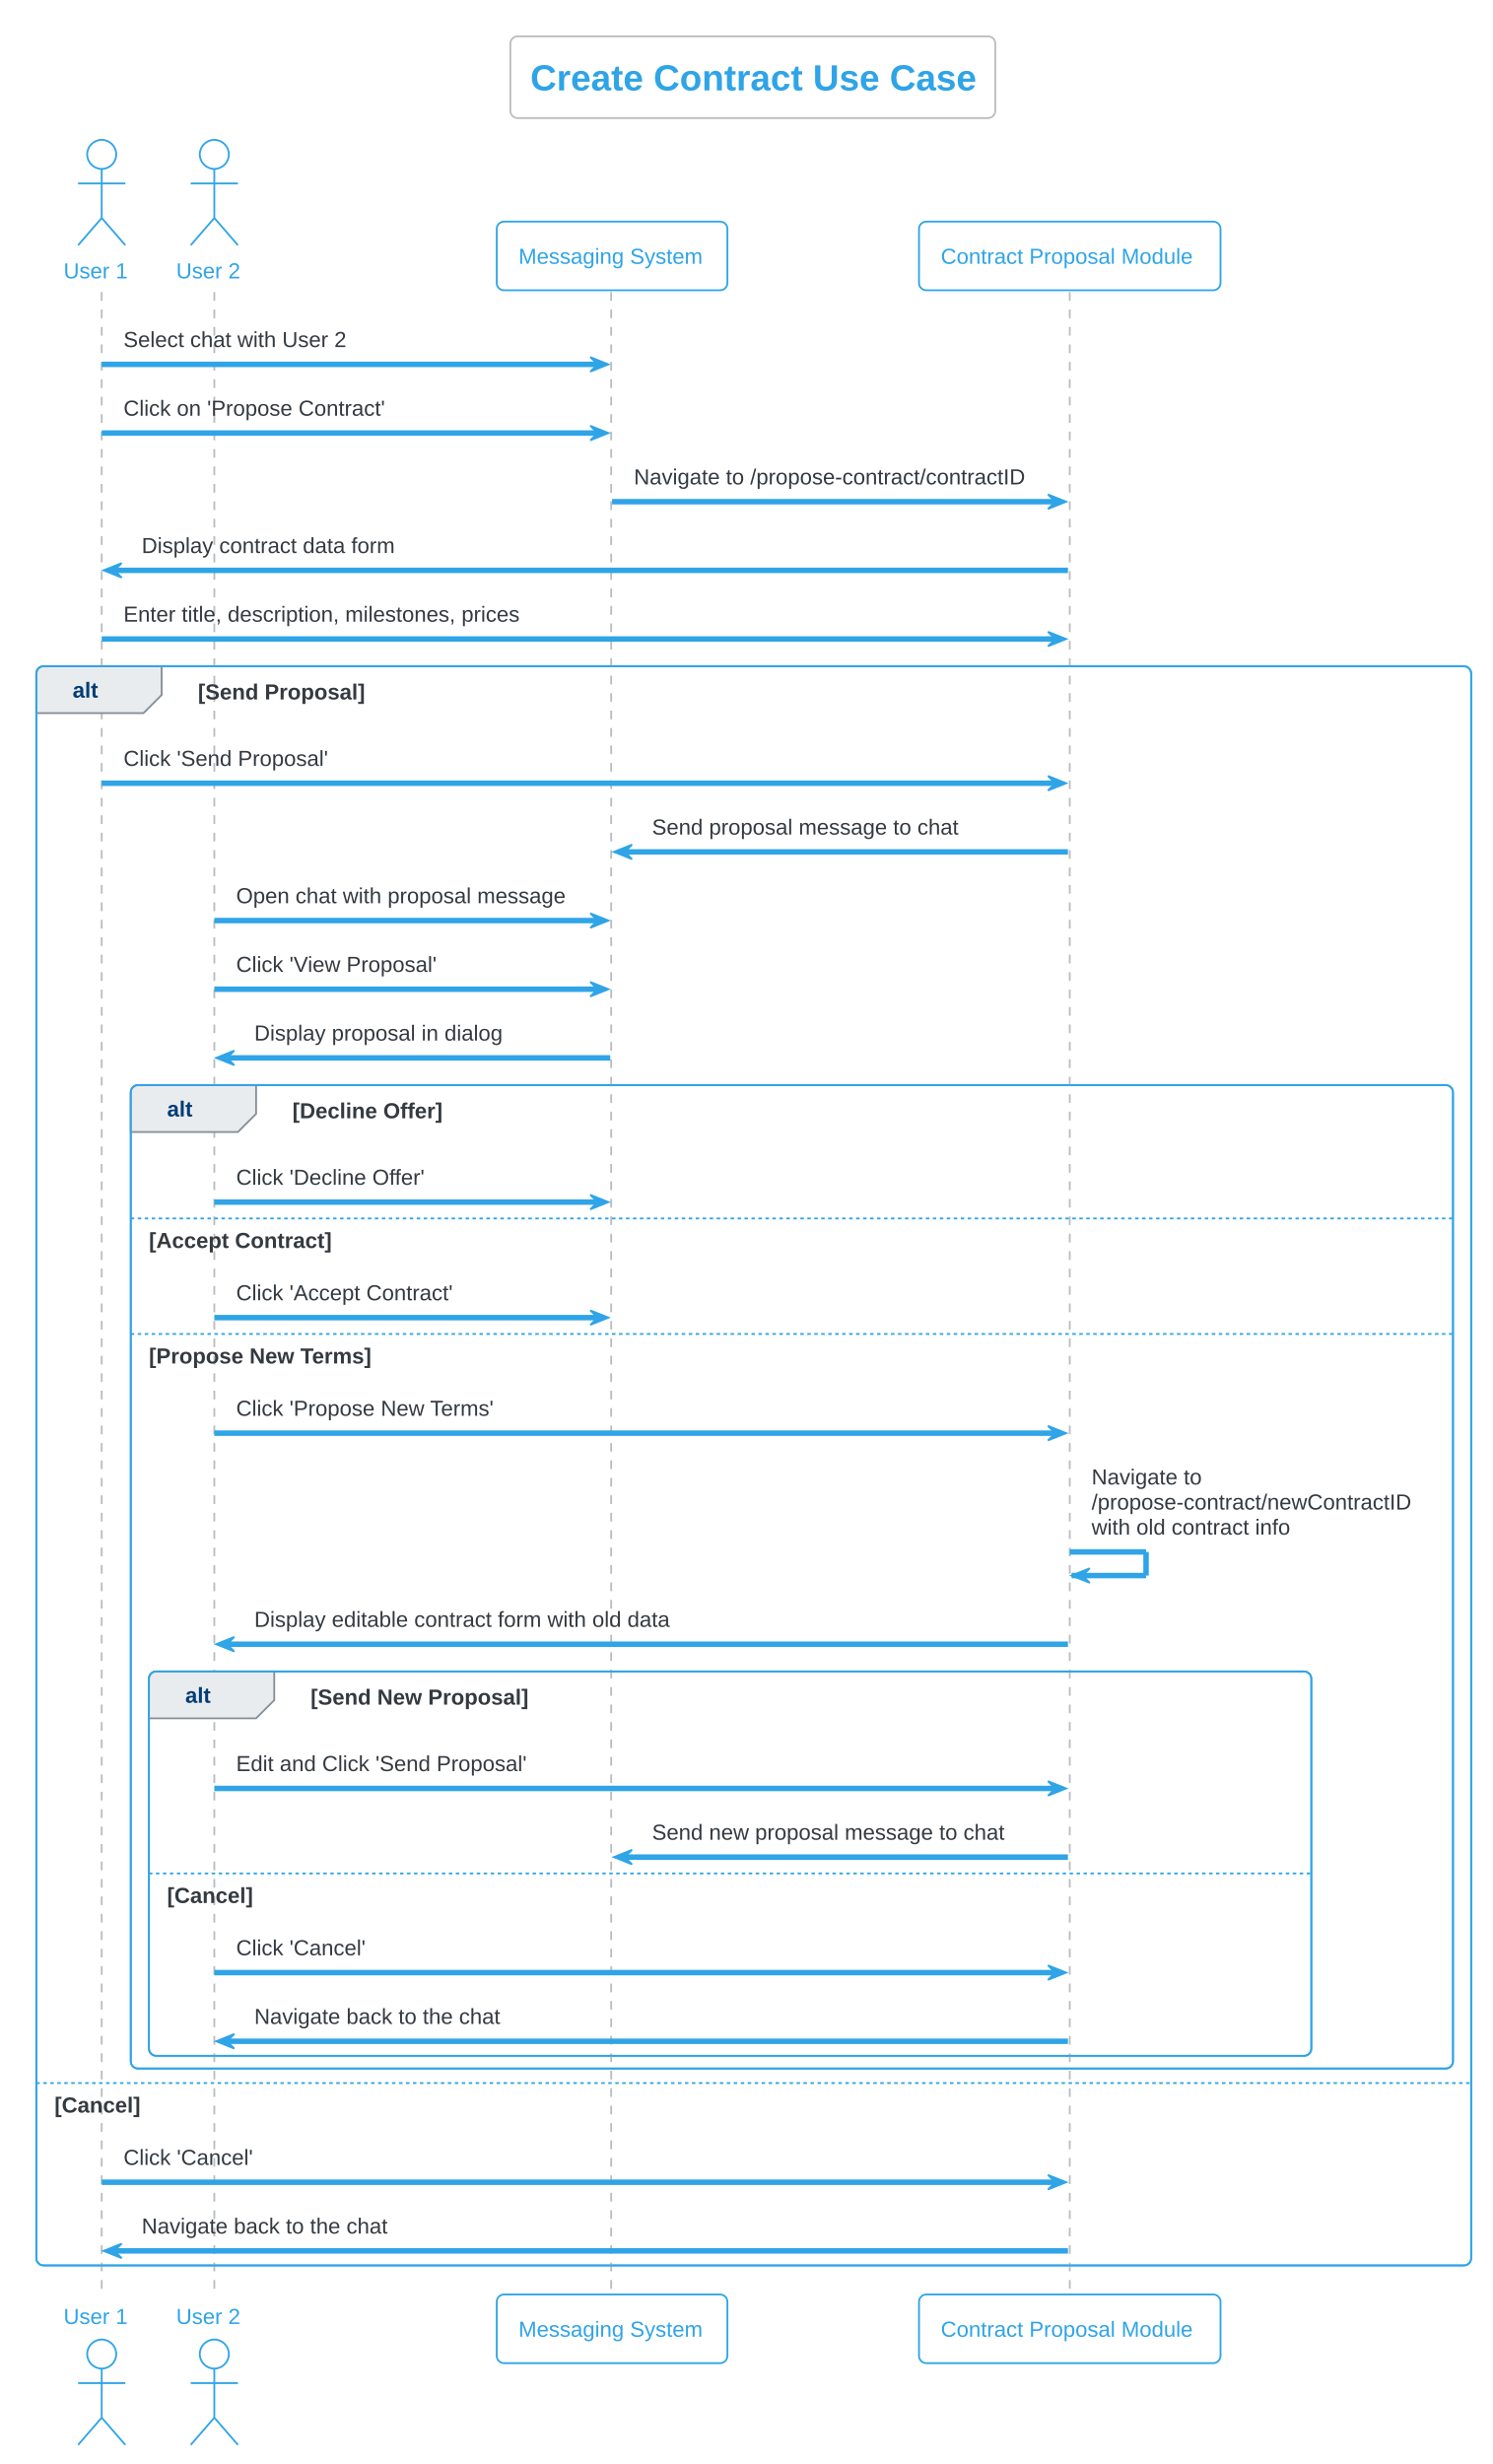
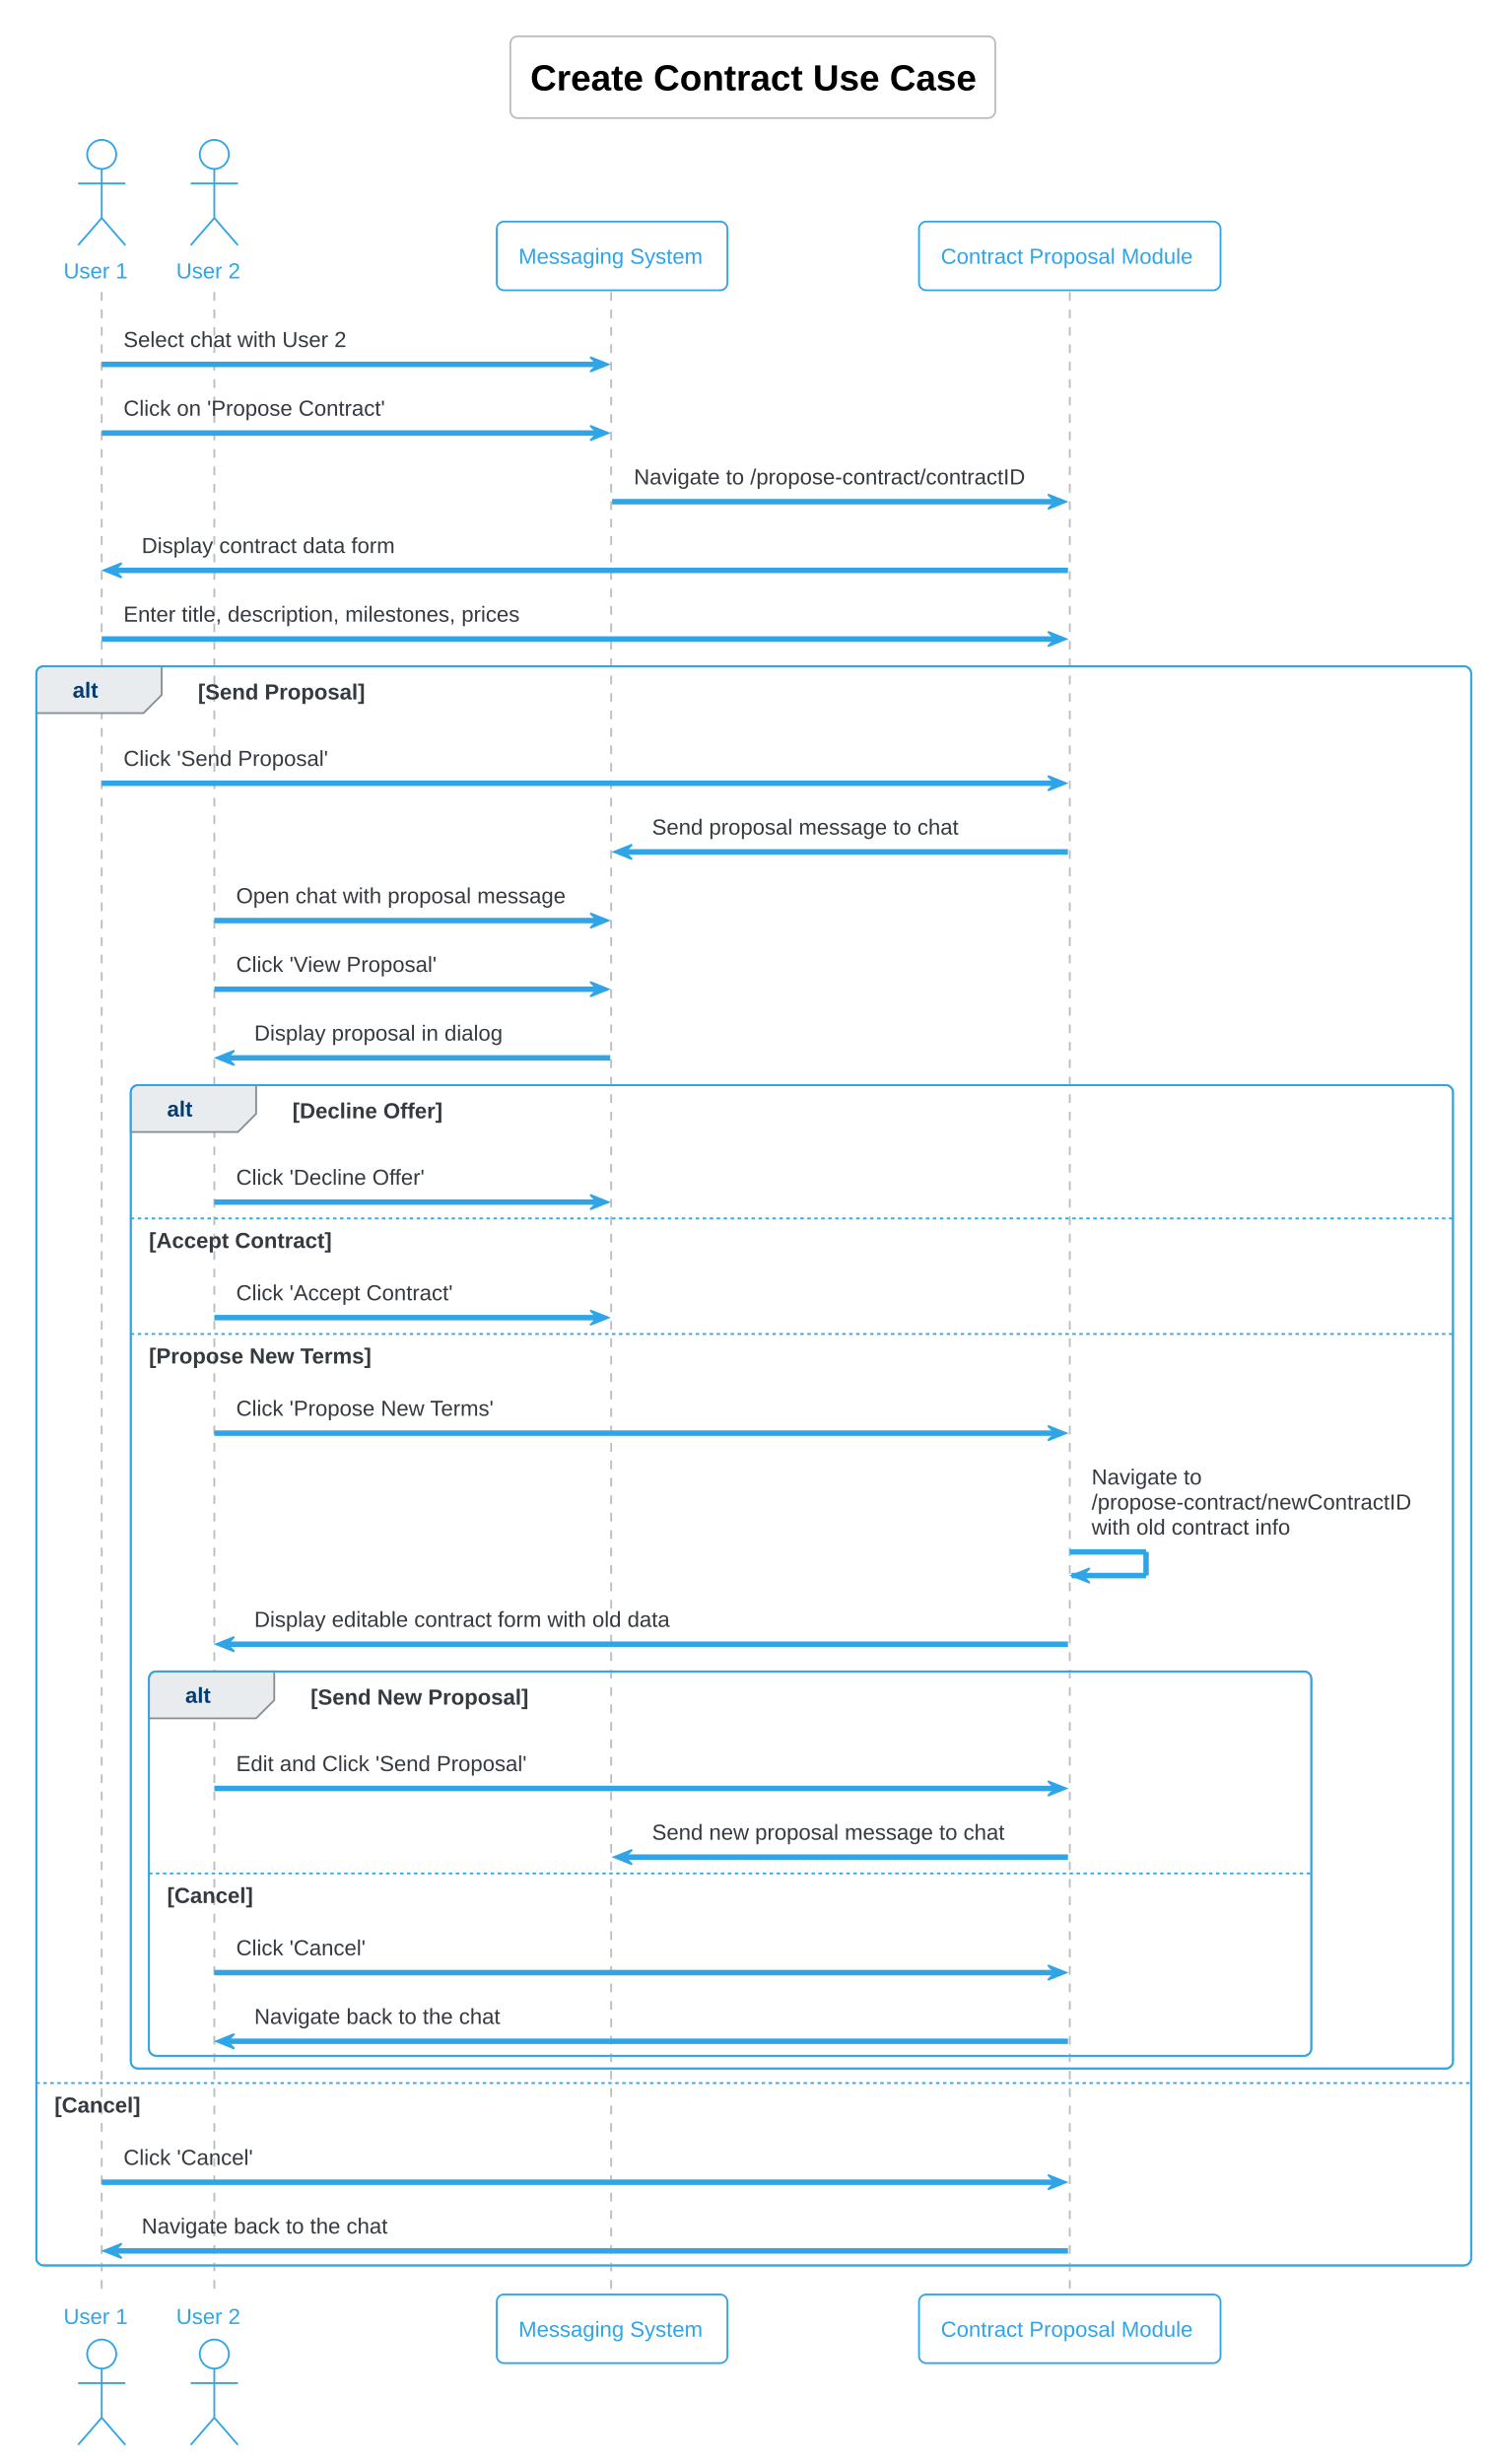
<svg xmlns="http://www.w3.org/2000/svg" contentStyleType="text/css" height="1413.542px" preserveAspectRatio="none" style="width:856px;height:1413px;background:#FFFFFF;" version="1.1" viewBox="0 0 856 1413" width="856.25px" zoomAndPan="magnify">
  <defs />
  <g>
    <rect fill="none" height="46.873" id="_title" rx="4.167" ry="4.167" style="stroke:#BABDBF;stroke-width:1.042;" width="278.125" x="292.708" y="20.833" />
-     <text fill="#2FA4E7" font-family="Arial" font-size="20.833" font-weight="bold" lengthAdjust="spacing" textLength="255.208" x="304.167" y="51.833">Create Contract Use Case</text>
+     <text fill="#000000" font-family="Arial" font-size="20.833" font-weight="bold" lengthAdjust="spacing" textLength="255.208" x="304.167" y="51.833">Create Contract Use Case</text>
    <rect fill="none" height="917.049" rx="4.167" ry="4.167" style="stroke:#2FA4E7;stroke-width:1.042;" width="822.917" x="20.833" y="382.074" />
    <rect fill="none" height="563.936" rx="4.167" ry="4.167" style="stroke:#2FA4E7;stroke-width:1.042;" width="758.333" x="75" y="622.274" />
    <rect fill="none" height="220.408" rx="4.167" ry="4.167" style="stroke:#2FA4E7;stroke-width:1.042;" width="666.667" x="85.417" y="958.51" />
    <line style="stroke:#BABDBF;stroke-width:1.042;stroke-dasharray:5.0,5.0;" x1="58.333" x2="58.333" y1="167.497" y2="1316.832" />
    <line style="stroke:#BABDBF;stroke-width:1.042;stroke-dasharray:5.0,5.0;" x1="122.917" x2="122.917" y1="167.497" y2="1316.832" />
    <line style="stroke:#BABDBF;stroke-width:1.042;stroke-dasharray:5.0,5.0;" x1="350.521" x2="350.521" y1="167.497" y2="1316.832" />
    <line style="stroke:#BABDBF;stroke-width:1.042;stroke-dasharray:5.0,5.0;" x1="613.542" x2="613.542" y1="167.497" y2="1316.832" />
    <text fill="#2FA4E7" font-family="Arial" font-size="12.5" lengthAdjust="spacing" textLength="37.5" x="36.458" y="159.639">User 1</text>
    <ellipse cx="58.333" cy="88.54" fill="none" rx="8.333" ry="8.333" style="stroke:#2FA4E7;stroke-width:1.042;" />
    <path d="M58.333,96.873 L58.333,124.998 M44.792,105.206 L71.875,105.206 M58.333,124.998 L44.792,140.623 M58.333,124.998 L71.875,140.623 " fill="none" style="stroke:#2FA4E7;stroke-width:1.042;" />
    <text fill="#2FA4E7" font-family="Arial" font-size="12.5" lengthAdjust="spacing" textLength="37.5" x="36.458" y="1332.723">User 1</text>
    <ellipse cx="58.333" cy="1349.955" fill="none" rx="8.333" ry="8.333" style="stroke:#2FA4E7;stroke-width:1.042;" />
    <path d="M58.333,1358.289 L58.333,1386.414 M44.792,1366.622 L71.875,1366.622 M58.333,1386.414 L44.792,1402.039 M58.333,1386.414 L71.875,1402.039 " fill="none" style="stroke:#2FA4E7;stroke-width:1.042;" />
    <text fill="#2FA4E7" font-family="Arial" font-size="12.5" lengthAdjust="spacing" textLength="37.5" x="101.042" y="159.639">User 2</text>
    <ellipse cx="122.917" cy="88.54" fill="none" rx="8.333" ry="8.333" style="stroke:#2FA4E7;stroke-width:1.042;" />
    <path d="M122.917,96.873 L122.917,124.998 M109.375,105.206 L136.458,105.206 M122.917,124.998 L109.375,140.623 M122.917,124.998 L136.458,140.623 " fill="none" style="stroke:#2FA4E7;stroke-width:1.042;" />
    <text fill="#2FA4E7" font-family="Arial" font-size="12.5" lengthAdjust="spacing" textLength="37.5" x="101.042" y="1332.723">User 2</text>
    <ellipse cx="122.917" cy="1349.955" fill="none" rx="8.333" ry="8.333" style="stroke:#2FA4E7;stroke-width:1.042;" />
    <path d="M122.917,1358.289 L122.917,1386.414 M109.375,1366.622 L136.458,1366.622 M122.917,1386.414 L109.375,1402.039 M122.917,1386.414 L136.458,1402.039 " fill="none" style="stroke:#2FA4E7;stroke-width:1.042;" />
    <rect fill="none" height="39.374" rx="4.167" ry="4.167" style="stroke:#2FA4E7;stroke-width:1.042;" width="132.292" x="284.896" y="127.081" />
    <text fill="#2FA4E7" font-family="Arial" font-size="12.5" lengthAdjust="spacing" textLength="107.292" x="297.396" y="151.306">Messaging System</text>
    <rect fill="none" height="39.374" rx="4.167" ry="4.167" style="stroke:#2FA4E7;stroke-width:1.042;" width="132.292" x="284.896" y="1315.79" />
    <text fill="#2FA4E7" font-family="Arial" font-size="12.5" lengthAdjust="spacing" textLength="107.292" x="297.396" y="1340.015">Messaging System</text>
    <rect fill="none" height="39.374" rx="4.167" ry="4.167" style="stroke:#2FA4E7;stroke-width:1.042;" width="172.917" x="527.083" y="127.081" />
    <text fill="#2FA4E7" font-family="Arial" font-size="12.5" lengthAdjust="spacing" textLength="147.917" x="539.583" y="151.306">Contract Proposal Module</text>
    <rect fill="none" height="39.374" rx="4.167" ry="4.167" style="stroke:#2FA4E7;stroke-width:1.042;" width="172.917" x="527.083" y="1315.79" />
    <text fill="#2FA4E7" font-family="Arial" font-size="12.5" lengthAdjust="spacing" textLength="147.917" x="539.583" y="1340.015">Contract Proposal Module</text>
    <polygon fill="#2FA4E7" points="338.542,204.787,348.958,208.954,338.542,213.12,342.708,208.954" style="stroke:#2FA4E7;stroke-width:1.042;" />
    <line style="stroke:#2FA4E7;stroke-width:3.125;" x1="58.333" x2="344.792" y1="208.954" y2="208.954" />
    <text fill="#343A40" font-family="Arial" font-size="12.5" lengthAdjust="spacing" textLength="129.167" x="70.833" y="199.013">Select chat with User 2</text>
    <polygon fill="#2FA4E7" points="338.542,244.161,348.958,248.328,338.542,252.494,342.708,248.328" style="stroke:#2FA4E7;stroke-width:1.042;" />
    <line style="stroke:#2FA4E7;stroke-width:3.125;" x1="58.333" x2="344.792" y1="248.328" y2="248.328" />
    <text fill="#343A40" font-family="Arial" font-size="12.5" lengthAdjust="spacing" textLength="152.083" x="70.833" y="238.387">Click on 'Propose Contract'</text>
    <polygon fill="#2FA4E7" points="601.042,283.535,611.458,287.701,601.042,291.868,605.208,287.701" style="stroke:#2FA4E7;stroke-width:1.042;" />
    <line style="stroke:#2FA4E7;stroke-width:3.125;" x1="351.042" x2="607.292" y1="287.701" y2="287.701" />
    <text fill="#343A40" font-family="Arial" font-size="12.5" lengthAdjust="spacing" textLength="227.083" x="363.542" y="277.761">Navigate to /propose-contract/contractID</text>
    <polygon fill="#2FA4E7" points="69.792,322.909,59.375,327.075,69.792,331.242,65.625,327.075" style="stroke:#2FA4E7;stroke-width:1.042;" />
    <line style="stroke:#2FA4E7;stroke-width:3.125;" x1="63.542" x2="612.5" y1="327.075" y2="327.075" />
    <text fill="#343A40" font-family="Arial" font-size="12.5" lengthAdjust="spacing" textLength="146.875" x="81.25" y="317.135">Display contract data form</text>
    <polygon fill="#2FA4E7" points="601.042,362.282,611.458,366.449,601.042,370.616,605.208,366.449" style="stroke:#2FA4E7;stroke-width:1.042;" />
    <line style="stroke:#2FA4E7;stroke-width:3.125;" x1="58.333" x2="607.292" y1="366.449" y2="366.449" />
    <text fill="#343A40" font-family="Arial" font-size="12.5" lengthAdjust="spacing" textLength="230.208" x="70.833" y="356.508">Enter title, description, milestones, prices</text>
    <path d="M25,382.074 L92.708,382.074 L92.708,398.531 L82.292,408.948 L20.833,408.948 L20.833,386.241 A4.167,4.167 0 0 1 25,382.074 " fill="#E9ECEF" style="stroke:#868E96;stroke-width:1.042;" />
    <rect fill="none" height="917.049" rx="4.167" ry="4.167" style="stroke:#2FA4E7;stroke-width:1.042;" width="822.917" x="20.833" y="382.074" />
    <text fill="#033C73" font-family="Arial" font-size="12.5" font-weight="bold" lengthAdjust="spacing" textLength="14.583" x="41.667" y="400.049">alt</text>
    <text fill="#343A40" font-family="Arial" font-size="12.5" font-weight="bold" lengthAdjust="spacing" textLength="94.792" x="113.542" y="401.091">[Send Proposal]</text>
    <polygon fill="#2FA4E7" points="601.042,444.987,611.458,449.154,601.042,453.32,605.208,449.154" style="stroke:#2FA4E7;stroke-width:1.042;" />
    <line style="stroke:#2FA4E7;stroke-width:3.125;" x1="58.333" x2="607.292" y1="449.154" y2="449.154" />
    <text fill="#343A40" font-family="Arial" font-size="12.5" lengthAdjust="spacing" textLength="119.792" x="70.833" y="439.213">Click 'Send Proposal'</text>
    <polygon fill="#2FA4E7" points="362.5,484.361,352.083,488.527,362.5,492.694,358.333,488.527" style="stroke:#2FA4E7;stroke-width:1.042;" />
    <line style="stroke:#2FA4E7;stroke-width:3.125;" x1="356.25" x2="612.5" y1="488.527" y2="488.527" />
    <text fill="#343A40" font-family="Arial" font-size="12.5" lengthAdjust="spacing" textLength="179.167" x="373.958" y="478.587">Send proposal message to chat</text>
    <polygon fill="#2FA4E7" points="338.542,523.735,348.958,527.901,338.542,532.068,342.708,527.901" style="stroke:#2FA4E7;stroke-width:1.042;" />
    <line style="stroke:#2FA4E7;stroke-width:3.125;" x1="122.917" x2="344.792" y1="527.901" y2="527.901" />
    <text fill="#343A40" font-family="Arial" font-size="12.5" lengthAdjust="spacing" textLength="192.708" x="135.417" y="517.961">Open chat with proposal message</text>
    <polygon fill="#2FA4E7" points="338.542,563.108,348.958,567.275,338.542,571.442,342.708,567.275" style="stroke:#2FA4E7;stroke-width:1.042;" />
    <line style="stroke:#2FA4E7;stroke-width:3.125;" x1="122.917" x2="344.792" y1="567.275" y2="567.275" />
    <text fill="#343A40" font-family="Arial" font-size="12.5" lengthAdjust="spacing" textLength="117.708" x="135.417" y="557.334">Click 'View Proposal'</text>
    <polygon fill="#2FA4E7" points="134.375,602.482,123.958,606.649,134.375,610.815,130.208,606.649" style="stroke:#2FA4E7;stroke-width:1.042;" />
    <line style="stroke:#2FA4E7;stroke-width:3.125;" x1="128.125" x2="350" y1="606.649" y2="606.649" />
    <text fill="#343A40" font-family="Arial" font-size="12.5" lengthAdjust="spacing" textLength="147.917" x="145.833" y="596.708">Display proposal in dialog</text>
    <path d="M79.167,622.274 L146.875,622.274 L146.875,638.731 L136.458,649.148 L75,649.148 L75,626.44 A4.167,4.167 0 0 1 79.167,622.274 " fill="#E9ECEF" style="stroke:#868E96;stroke-width:1.042;" />
    <rect fill="none" height="563.936" rx="4.167" ry="4.167" style="stroke:#2FA4E7;stroke-width:1.042;" width="758.333" x="75" y="622.274" />
    <text fill="#033C73" font-family="Arial" font-size="12.5" font-weight="bold" lengthAdjust="spacing" textLength="14.583" x="95.833" y="640.249">alt</text>
    <text fill="#343A40" font-family="Arial" font-size="12.5" font-weight="bold" lengthAdjust="spacing" textLength="86.458" x="167.708" y="641.29">[Decline Offer]</text>
    <polygon fill="#2FA4E7" points="338.542,685.187,348.958,689.353,338.542,693.52,342.708,689.353" style="stroke:#2FA4E7;stroke-width:1.042;" />
    <line style="stroke:#2FA4E7;stroke-width:3.125;" x1="122.917" x2="344.792" y1="689.353" y2="689.353" />
    <text fill="#343A40" font-family="Arial" font-size="12.5" lengthAdjust="spacing" textLength="109.375" x="135.417" y="679.413">Click 'Decline Offer'</text>
    <line style="stroke:#2FA4E7;stroke-width:1.042;stroke-dasharray:2.0,2.0;" x1="75" x2="833.333" y1="698.728" y2="698.728" />
    <text fill="#343A40" font-family="Arial" font-size="12.5" font-weight="bold" lengthAdjust="spacing" textLength="106.25" x="85.417" y="715.662">[Accept Contract]</text>
    <polygon fill="#2FA4E7" points="338.542,751.434,348.958,755.601,338.542,759.768,342.708,755.601" style="stroke:#2FA4E7;stroke-width:1.042;" />
    <line style="stroke:#2FA4E7;stroke-width:3.125;" x1="122.917" x2="344.792" y1="755.601" y2="755.601" />
    <text fill="#343A40" font-family="Arial" font-size="12.5" lengthAdjust="spacing" textLength="125" x="135.417" y="745.66">Click 'Accept Contract'</text>
    <line style="stroke:#2FA4E7;stroke-width:1.042;stroke-dasharray:2.0,2.0;" x1="75" x2="833.333" y1="764.976" y2="764.976" />
    <text fill="#343A40" font-family="Arial" font-size="12.5" font-weight="bold" lengthAdjust="spacing" textLength="129.167" x="85.417" y="781.909">[Propose New Terms]</text>
    <polygon fill="#2FA4E7" points="601.042,817.682,611.458,821.849,601.042,826.015,605.208,821.849" style="stroke:#2FA4E7;stroke-width:1.042;" />
    <line style="stroke:#2FA4E7;stroke-width:3.125;" x1="122.917" x2="607.292" y1="821.849" y2="821.849" />
    <text fill="#343A40" font-family="Arial" font-size="12.5" lengthAdjust="spacing" textLength="151.042" x="135.417" y="811.908">Click 'Propose New Terms'</text>
    <line style="stroke:#2FA4E7;stroke-width:3.125;" x1="613.542" x2="657.292" y1="889.97" y2="889.97" />
    <line style="stroke:#2FA4E7;stroke-width:3.125;" x1="657.292" x2="657.292" y1="889.97" y2="903.512" />
    <line style="stroke:#2FA4E7;stroke-width:3.125;" x1="614.583" x2="657.292" y1="903.512" y2="903.512" />
    <polygon fill="#2FA4E7" points="625,899.345,614.583,903.512,625,907.678,620.833,903.512" style="stroke:#2FA4E7;stroke-width:1.042;" />
    <text fill="#343A40" font-family="Arial" font-size="12.5" lengthAdjust="spacing" textLength="64.583" x="626.042" y="851.282">Navigate to</text>
    <text fill="#343A40" font-family="Arial" font-size="12.5" lengthAdjust="spacing" textLength="186.458" x="626.042" y="865.655">/propose-contract/newContractID</text>
    <text fill="#343A40" font-family="Arial" font-size="12.5" lengthAdjust="spacing" textLength="115.625" x="626.042" y="880.029">with old contract info</text>
    <polygon fill="#2FA4E7" points="134.375,938.719,123.958,942.885,134.375,947.052,130.208,942.885" style="stroke:#2FA4E7;stroke-width:1.042;" />
    <line style="stroke:#2FA4E7;stroke-width:3.125;" x1="128.125" x2="612.5" y1="942.885" y2="942.885" />
    <text fill="#343A40" font-family="Arial" font-size="12.5" lengthAdjust="spacing" textLength="242.708" x="145.833" y="932.945">Display editable contract form with old data</text>
    <path d="M89.583,958.51 L157.292,958.51 L157.292,974.967 L146.875,985.384 L85.417,985.384 L85.417,962.677 A4.167,4.167 0 0 1 89.583,958.51 " fill="#E9ECEF" style="stroke:#868E96;stroke-width:1.042;" />
    <rect fill="none" height="220.408" rx="4.167" ry="4.167" style="stroke:#2FA4E7;stroke-width:1.042;" width="666.667" x="85.417" y="958.51" />
    <text fill="#033C73" font-family="Arial" font-size="12.5" font-weight="bold" lengthAdjust="spacing" textLength="14.583" x="106.25" y="976.485">alt</text>
    <text fill="#343A40" font-family="Arial" font-size="12.5" font-weight="bold" lengthAdjust="spacing" textLength="123.958" x="178.125" y="977.527">[Send New Proposal]</text>
    <polygon fill="#2FA4E7" points="601.042,1021.423,611.458,1025.59,601.042,1029.757,605.208,1025.59" style="stroke:#2FA4E7;stroke-width:1.042;" />
    <line style="stroke:#2FA4E7;stroke-width:3.125;" x1="122.917" x2="607.292" y1="1025.59" y2="1025.59" />
    <text fill="#343A40" font-family="Arial" font-size="12.5" lengthAdjust="spacing" textLength="169.792" x="135.417" y="1015.649">Edit and Click 'Send Proposal'</text>
    <polygon fill="#2FA4E7" points="362.5,1060.797,352.083,1064.964,362.5,1069.13,358.333,1064.964" style="stroke:#2FA4E7;stroke-width:1.042;" />
    <line style="stroke:#2FA4E7;stroke-width:3.125;" x1="356.25" x2="612.5" y1="1064.964" y2="1064.964" />
    <text fill="#343A40" font-family="Arial" font-size="12.5" lengthAdjust="spacing" textLength="206.25" x="373.958" y="1055.023">Send new proposal message to chat</text>
    <line style="stroke:#2FA4E7;stroke-width:1.042;stroke-dasharray:2.0,2.0;" x1="85.417" x2="752.083" y1="1074.339" y2="1074.339" />
    <text fill="#343A40" font-family="Arial" font-size="12.5" font-weight="bold" lengthAdjust="spacing" textLength="50" x="95.833" y="1091.272">[Cancel]</text>
    <polygon fill="#2FA4E7" points="601.042,1127.045,611.458,1131.211,601.042,1135.378,605.208,1131.211" style="stroke:#2FA4E7;stroke-width:1.042;" />
    <line style="stroke:#2FA4E7;stroke-width:3.125;" x1="122.917" x2="607.292" y1="1131.211" y2="1131.211" />
    <text fill="#343A40" font-family="Arial" font-size="12.5" lengthAdjust="spacing" textLength="76.042" x="135.417" y="1121.271">Click 'Cancel'</text>
    <polygon fill="#2FA4E7" points="134.375,1166.418,123.958,1170.585,134.375,1174.752,130.208,1170.585" style="stroke:#2FA4E7;stroke-width:1.042;" />
    <line style="stroke:#2FA4E7;stroke-width:3.125;" x1="128.125" x2="612.5" y1="1170.585" y2="1170.585" />
    <text fill="#343A40" font-family="Arial" font-size="12.5" lengthAdjust="spacing" textLength="142.708" x="145.833" y="1160.645">Navigate back to the chat</text>
    <line style="stroke:#2FA4E7;stroke-width:1.042;stroke-dasharray:2.0,2.0;" x1="20.833" x2="843.75" y1="1194.543" y2="1194.543" />
    <text fill="#343A40" font-family="Arial" font-size="12.5" font-weight="bold" lengthAdjust="spacing" textLength="50" x="31.25" y="1211.477">[Cancel]</text>
    <polygon fill="#2FA4E7" points="601.042,1247.249,611.458,1251.416,601.042,1255.583,605.208,1251.416" style="stroke:#2FA4E7;stroke-width:1.042;" />
    <line style="stroke:#2FA4E7;stroke-width:3.125;" x1="58.333" x2="607.292" y1="1251.416" y2="1251.416" />
    <text fill="#343A40" font-family="Arial" font-size="12.5" lengthAdjust="spacing" textLength="76.042" x="70.833" y="1241.475">Click 'Cancel'</text>
    <polygon fill="#2FA4E7" points="69.792,1286.623,59.375,1290.79,69.792,1294.957,65.625,1290.79" style="stroke:#2FA4E7;stroke-width:1.042;" />
    <line style="stroke:#2FA4E7;stroke-width:3.125;" x1="63.542" x2="612.5" y1="1290.79" y2="1290.79" />
    <text fill="#343A40" font-family="Arial" font-size="12.5" lengthAdjust="spacing" textLength="142.708" x="81.25" y="1280.849">Navigate back to the chat</text>
  </g>
</svg>
